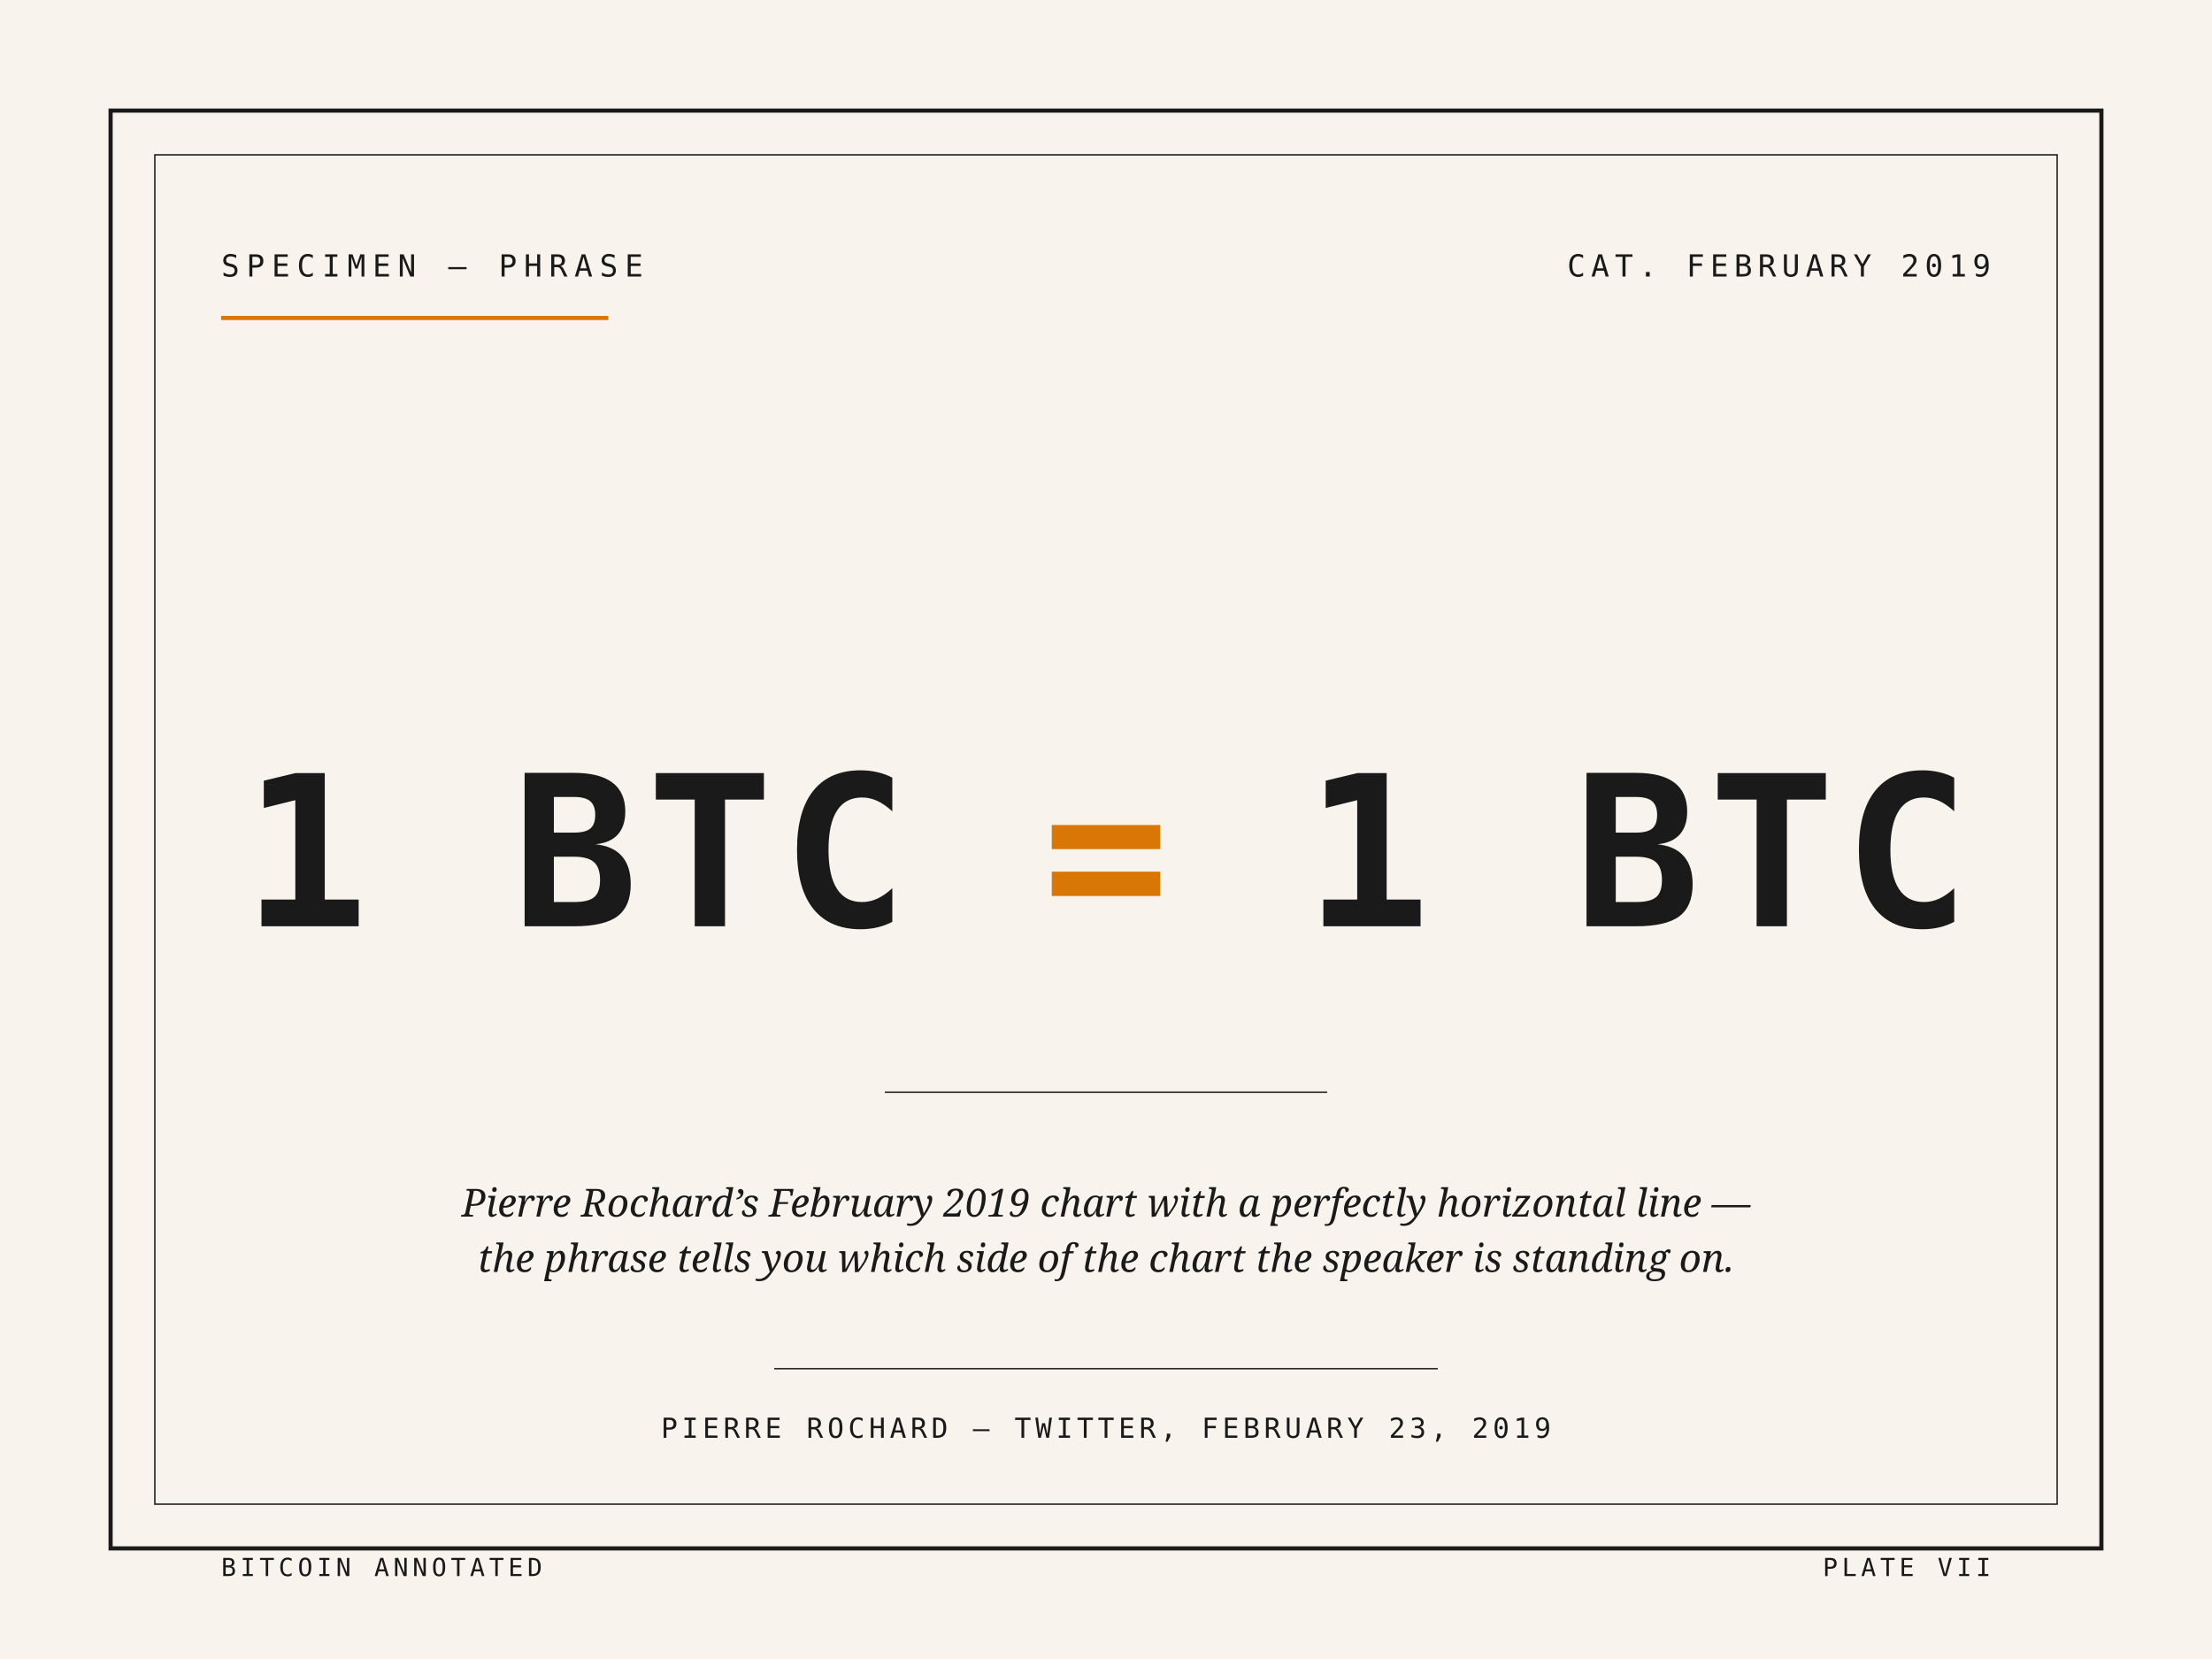
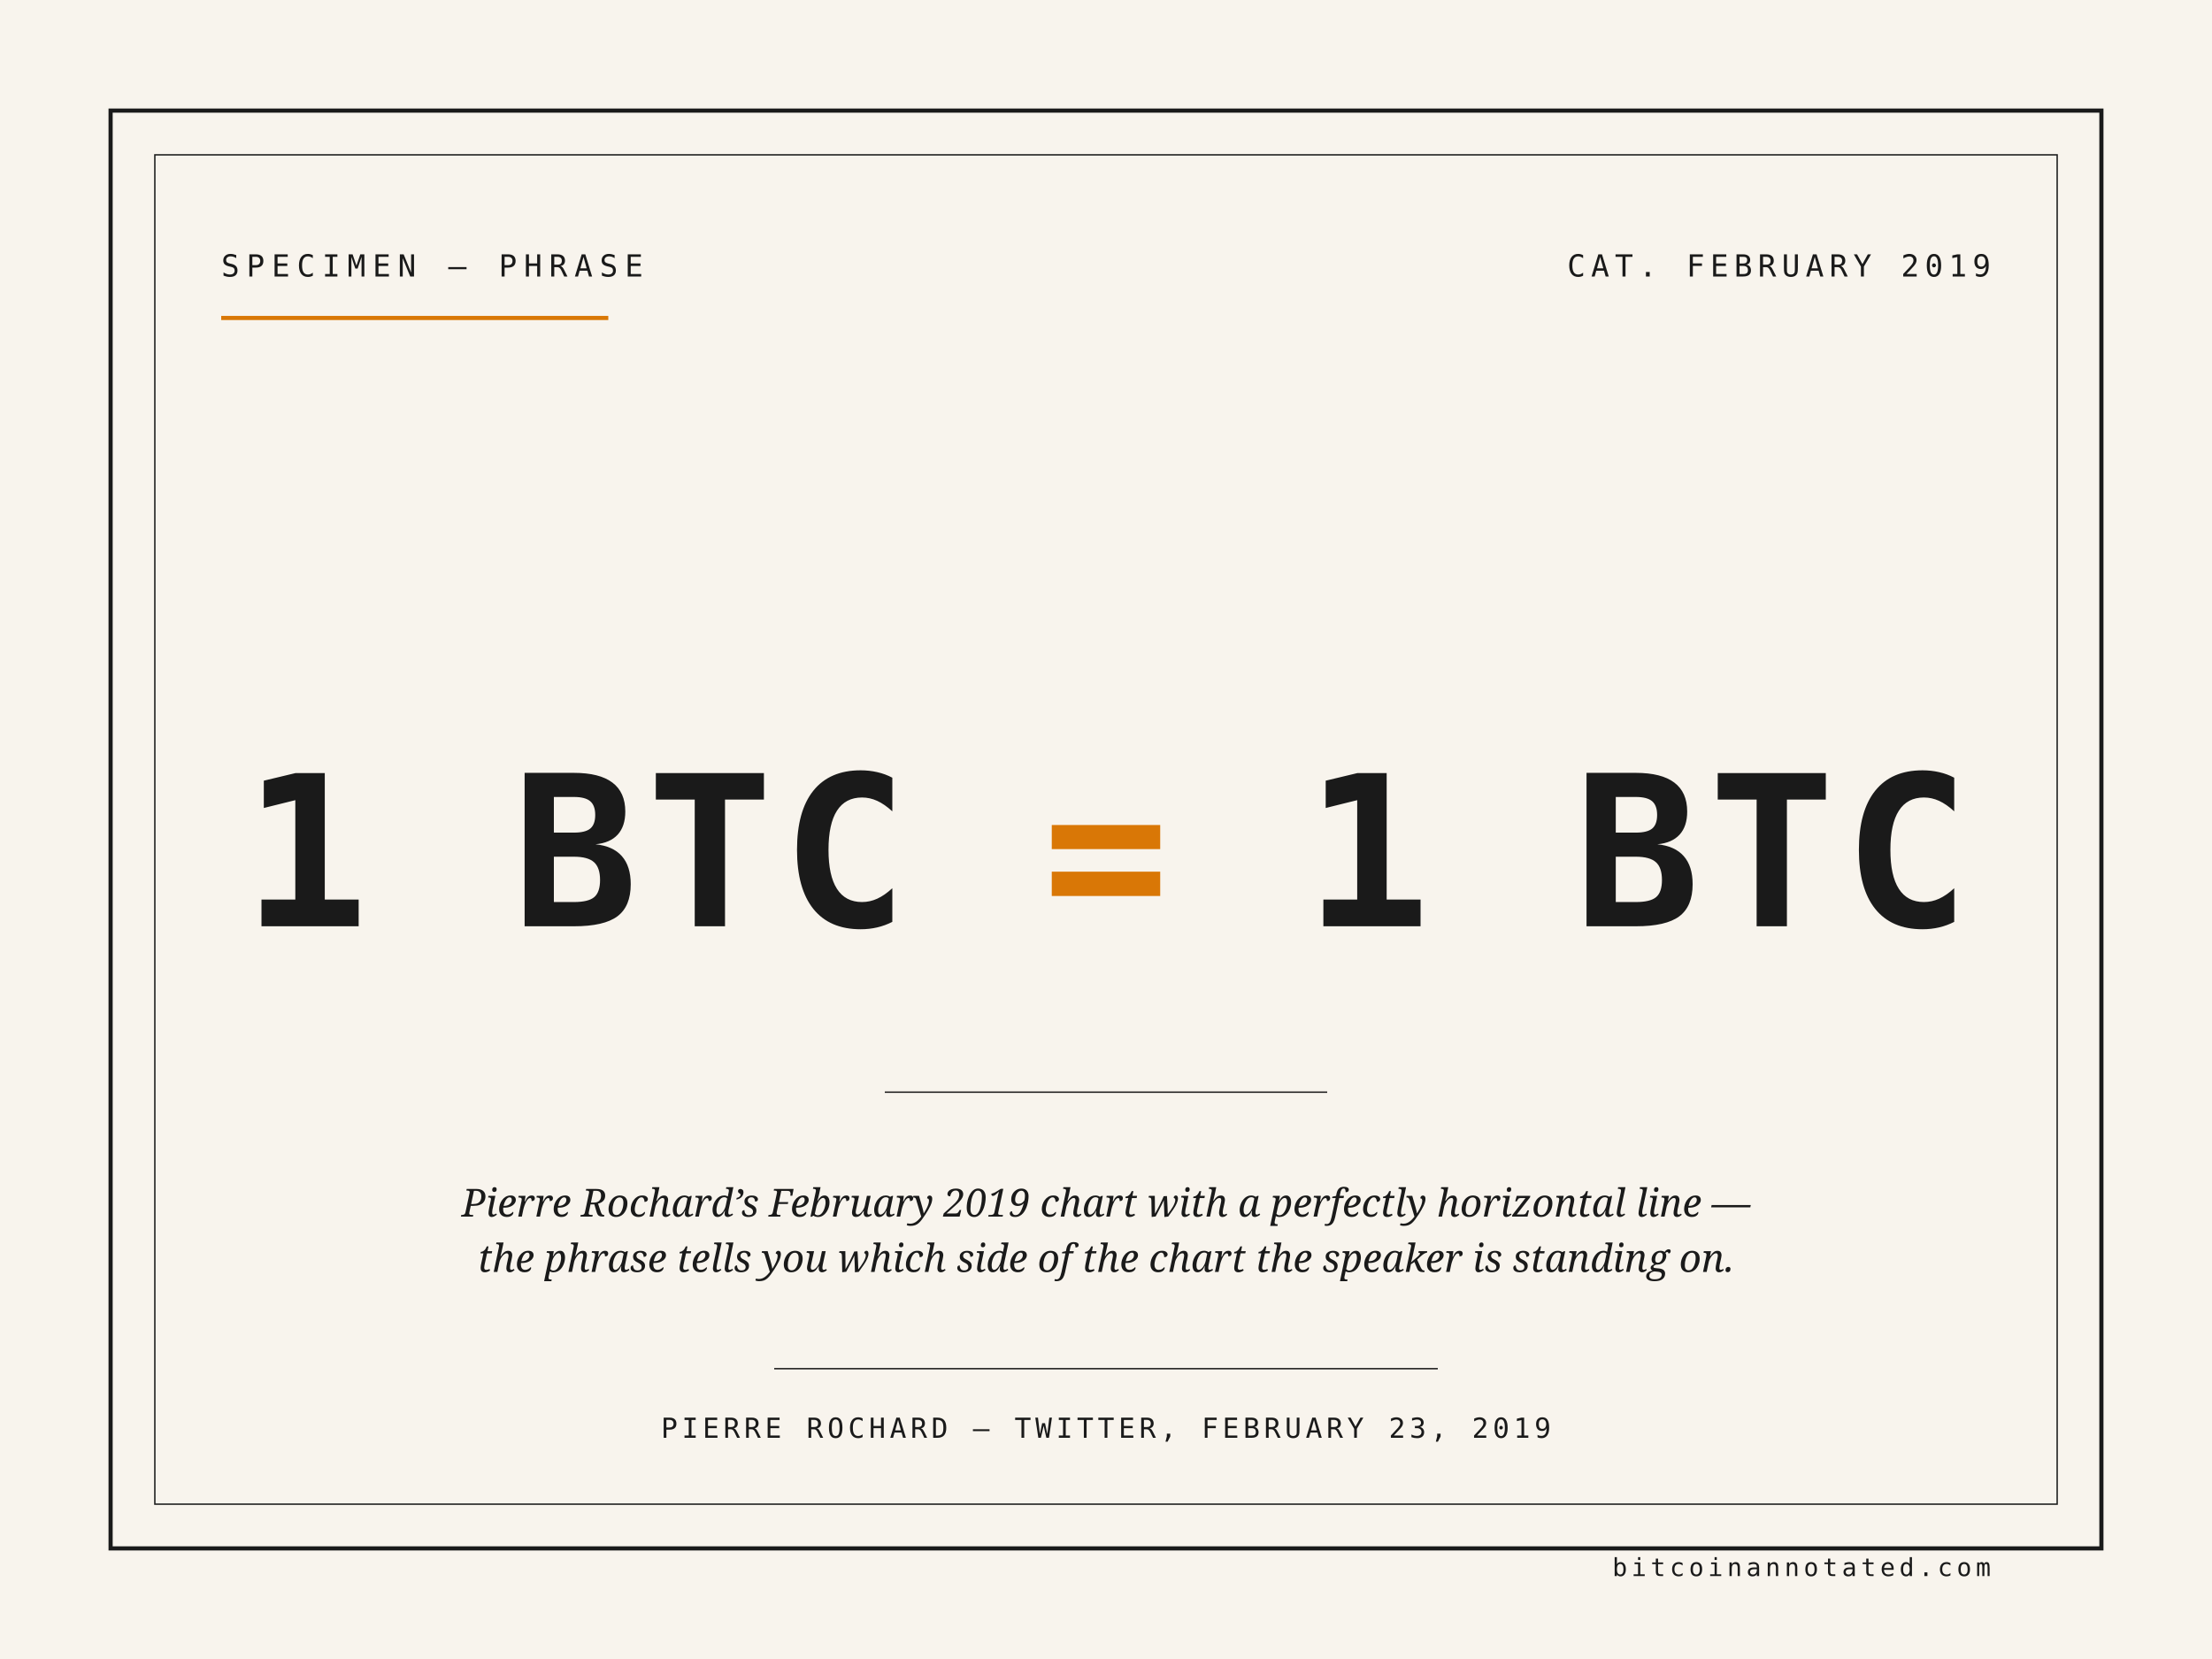
<svg xmlns="http://www.w3.org/2000/svg" viewBox="0 0 800 600" width="800" height="600">
  <rect width="800" height="600" fill="#f8f4ed" />
  <rect x="40" y="40" width="720" height="520" fill="none" stroke="#1a1a1a" stroke-width="1.5" />
  <rect x="56" y="56" width="688" height="488" fill="none" stroke="#1a1a1a" stroke-width="0.5" />
  <text x="80" y="100" font-family="JetBrains Mono, monospace" font-size="11" fill="#1a1a1a" letter-spacing="2.5">SPECIMEN — PHRASE</text>
  <line x1="80" y1="115" x2="220" y2="115" stroke="#d97706" stroke-width="1.5" />
  <text x="720" y="100" font-family="JetBrains Mono, monospace" font-size="11" fill="#1a1a1a" letter-spacing="2" text-anchor="end">CAT. FEBRUARY 2019</text>
  <text x="400" y="335" font-family="JetBrains Mono, monospace" font-size="76" fill="#1a1a1a" text-anchor="middle" font-weight="700" letter-spacing="3">1 BTC <tspan fill="#d97706">=</tspan> 1 BTC</text>
  <line x1="320" y1="395" x2="480" y2="395" stroke="#1a1a1a" stroke-width="0.5" />
  <text x="400" y="440" font-family="EB Garamond, Garamond, serif" font-style="italic" font-size="14" fill="#1a1a1a" text-anchor="middle">Pierre Rochard’s February 2019 chart with a perfectly horizontal line —</text>
  <text x="400" y="460" font-family="EB Garamond, Garamond, serif" font-style="italic" font-size="14" fill="#1a1a1a" text-anchor="middle">the phrase tells you which side of the chart the speaker is standing on.</text>
  <line x1="280" y1="495" x2="520" y2="495" stroke="#1a1a1a" stroke-width="0.5" />
  <text x="400" y="520" font-family="JetBrains Mono, monospace" font-size="10" fill="#1a1a1a" letter-spacing="1.5" text-anchor="middle">PIERRE ROCHARD — TWITTER, FEBRUARY 23, 2019</text>
-   <text x="80" y="570" font-family="JetBrains Mono, monospace" font-size="9" fill="#1a1a1a" letter-spacing="1.5">BITCOIN ANNOTATED</text>
-   <text x="720" y="570" font-family="JetBrains Mono, monospace" font-size="9" fill="#1a1a1a" letter-spacing="1.5" text-anchor="end">PLATE VII</text>
+   <text x="720" y="570" font-family="JetBrains Mono, monospace" font-size="9" fill="#1a1a1a" letter-spacing="1.5" text-anchor="end">bitcoinannotated.com</text>
</svg>
